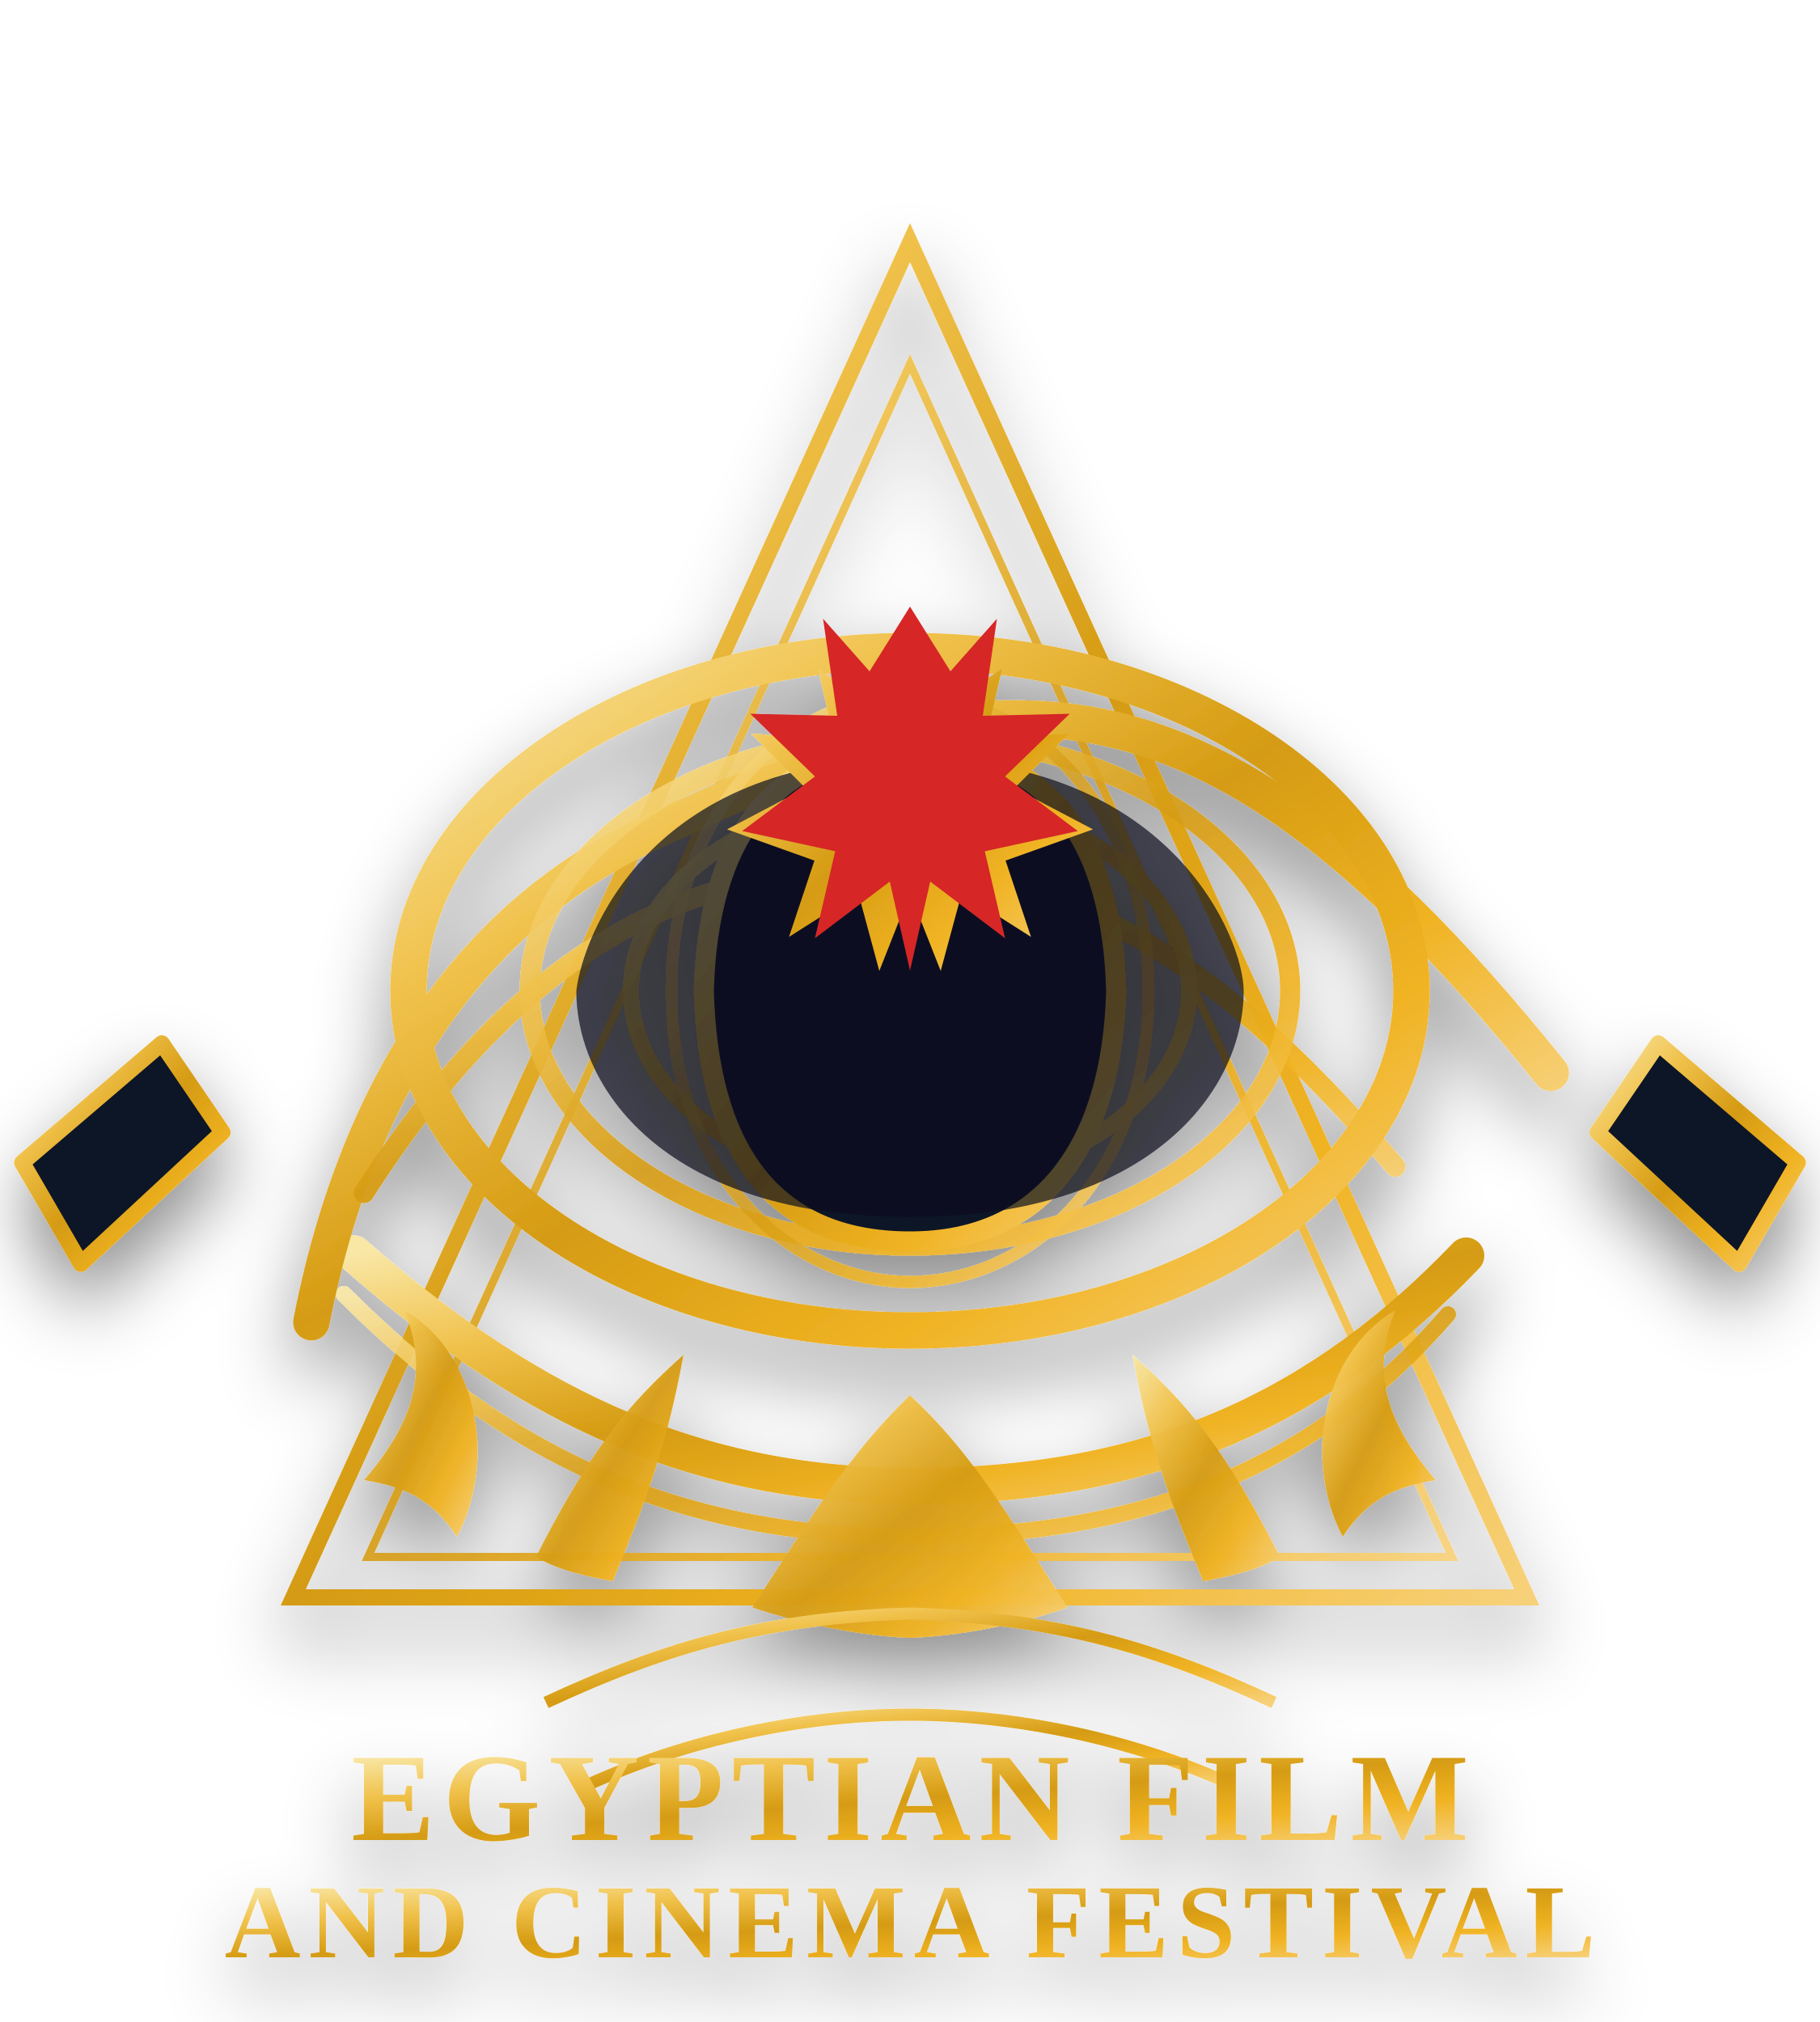
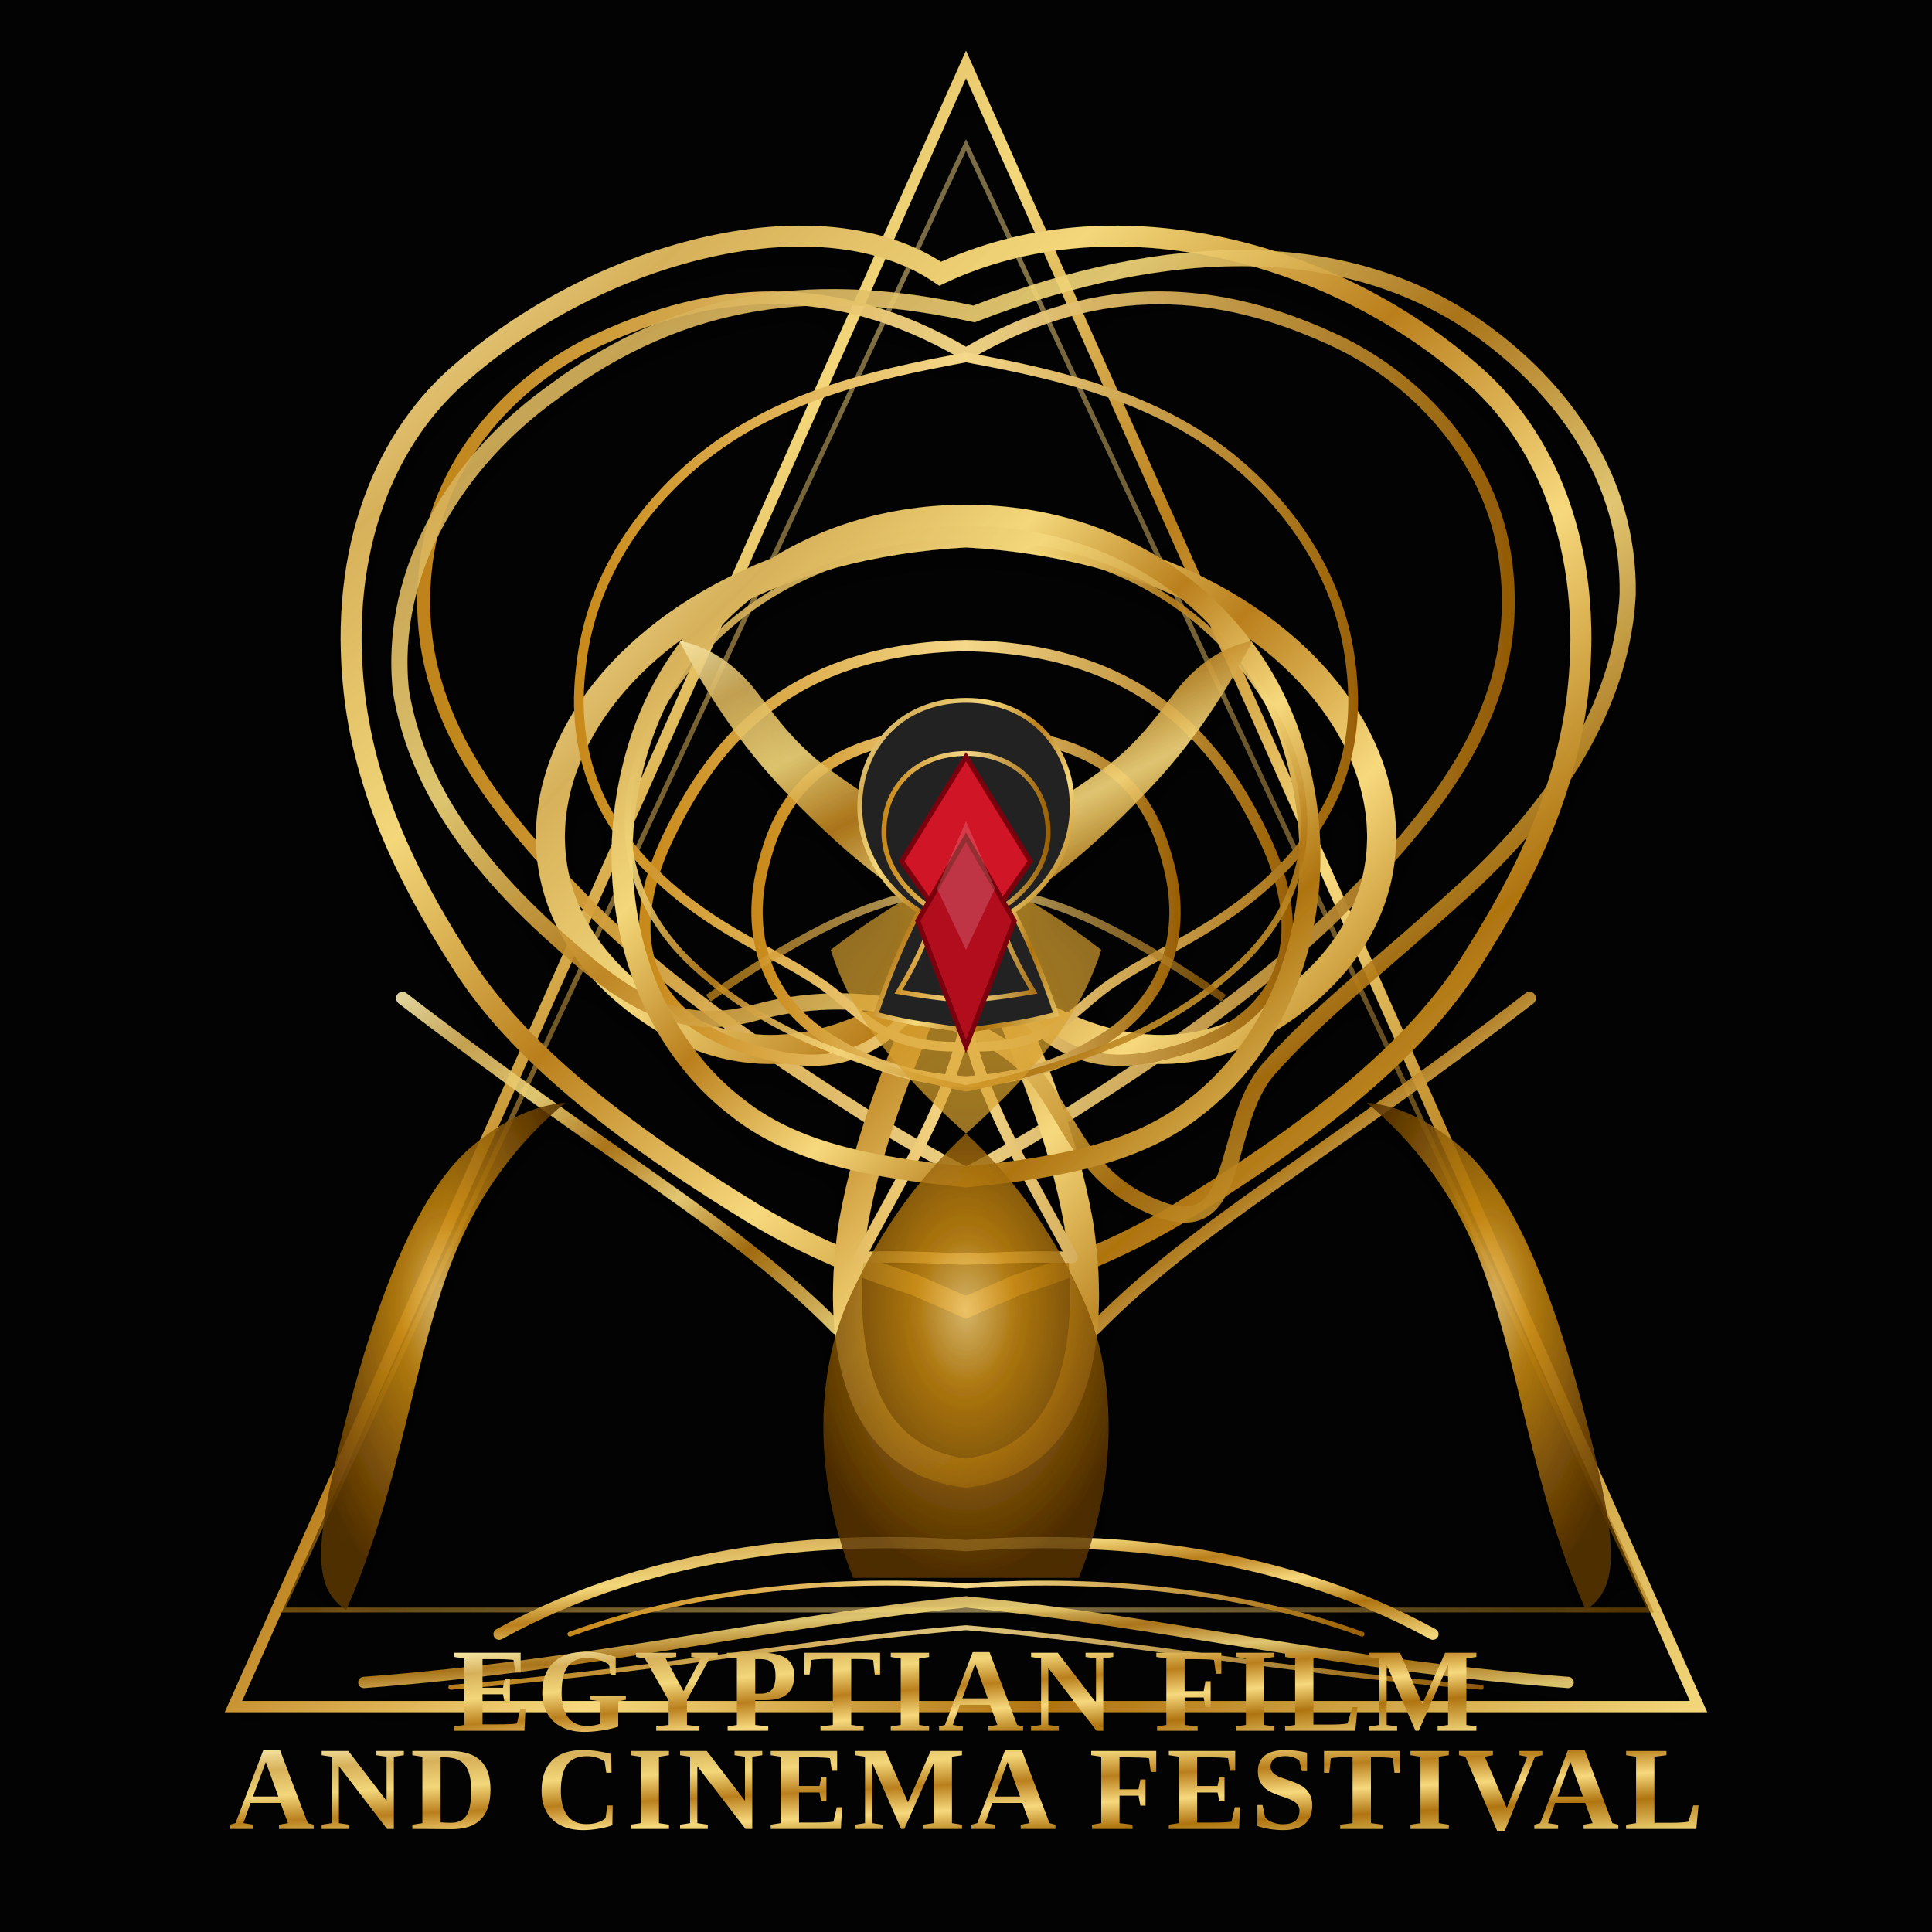
- <svg xmlns="http://www.w3.org/2000/svg" viewBox="0 0 900 1000" role="img" aria-label="EFCF Canada logo">
+ <svg xmlns="http://www.w3.org/2000/svg" viewBox="0 0 1200 1200" role="img" aria-label="Egyptian Film and Cinema Festival logo">
  <defs>
    <linearGradient id="gold" x1="0%" x2="100%" y1="0%" y2="100%">
-       <stop offset="0%" stop-color="#f9e7a6" />
-       <stop offset="25%" stop-color="#f0c14a" />
-       <stop offset="50%" stop-color="#d59b12" />
-       <stop offset="75%" stop-color="#f0b323" />
-       <stop offset="100%" stop-color="#f7d17a" />
+       <stop offset="0%" stop-color="#f7e7a8" />
+       <stop offset="14%" stop-color="#d7b15a" />
+       <stop offset="30%" stop-color="#f3d77a" />
+       <stop offset="46%" stop-color="#ba7f1d" />
+       <stop offset="62%" stop-color="#f7d97d" />
+       <stop offset="78%" stop-color="#af7410" />
+       <stop offset="100%" stop-color="#f1d578" />
    </linearGradient>
-     <linearGradient id="goldDeep" x1="0%" x2="0%" y1="0%" y2="100%">
-       <stop offset="0%" stop-color="#ffe8a0" />
-       <stop offset="100%" stop-color="#b67c0e" />
+     <linearGradient id="goldSoft" x1="0%" x2="100%" y1="0%" y2="0%">
+       <stop offset="0%" stop-color="#c8891a" />
+       <stop offset="50%" stop-color="#f5d88a" />
+       <stop offset="100%" stop-color="#9a6106" />
    </linearGradient>
-     <filter id="shadow" x="-30%" y="-30%" width="160%" height="160%">
-       <feDropShadow dx="0" dy="18" stdDeviation="18" flood-color="#000000" flood-opacity="0.45" />
+     <radialGradient id="leafGlow" cx="50%" cy="40%" r="60%">
+       <stop offset="0%" stop-color="#f6cf77" />
+       <stop offset="30%" stop-color="#c78912" />
+       <stop offset="100%" stop-color="#5a3400" />
+     </radialGradient>
+     <filter id="shadow" x="-15%" y="-15%" width="130%" height="130%">
+       <feDropShadow dx="0" dy="8" stdDeviation="10" flood-color="#000000" flood-opacity="0.5" />
    </filter>
  </defs>
-   <g transform="translate(0 0)" filter="url(#shadow)">
-     <path d="M145 790 L450 120 L755 790 Z" fill="none" stroke="url(#gold)" stroke-width="8" />
-     <path d="M182 770 L450 180 L718 770 Z" fill="none" stroke="url(#gold)" stroke-width="4" opacity="0.9" />
-     <path d="M175 620 C255 690, 337 735, 452 735 C573 735, 655 694, 725 621" fill="none" stroke="url(#gold)" stroke-width="18" stroke-linecap="round" />
-     <path d="M170 640 C250 720, 335 760, 452 760 C570 760, 653 723, 716 650" fill="none" stroke="url(#gold)" stroke-width="8" stroke-linecap="round" opacity="0.9" />
-     <path d="M130 600 C180 470, 260 410, 340 390 C420 370, 465 355, 522 366 C610 380, 678 445, 755 585" fill="none" stroke="url(#gold)" stroke-width="18" stroke-linecap="round" transform="rotate(-10 450 490)" />
-     <path d="M180 590 C260 465, 344 430, 430 430 C521 430, 595 465, 690 577" fill="none" stroke="url(#gold)" stroke-width="10" stroke-linecap="round" opacity="0.95" />
-     <g transform="translate(0 20)">
-       <ellipse cx="450" cy="470" rx="248" ry="168" fill="none" stroke="url(#gold)" stroke-width="18" />
-       <ellipse cx="450" cy="470" rx="188" ry="126" fill="none" stroke="url(#gold)" stroke-width="10" opacity="0.9" />
-       <ellipse cx="450" cy="470" rx="138" ry="96" fill="none" stroke="url(#gold)" stroke-width="8" opacity="0.9" />
-       <path d="M348 470 C350 397, 380 350, 450 350 C520 350, 550 397, 552 470 C550 545, 517 594, 450 594 C380 594, 350 546, 348 470 Z" fill="#0c1427" stroke="url(#gold)" stroke-width="10" />
-       <path d="M332 470 C332 381, 390 324, 450 324 C510 324, 568 381, 568 470 C568 560, 511 614, 450 614 C390 614, 332 560, 332 470 Z" fill="none" stroke="url(#gold)" stroke-width="6" opacity="0.8" />
-       <path d="M450 355 C320 355, 288 444, 285 470 C285 520, 331 582, 450 582 C568 582, 615 520, 615 470 C615 445, 580 355, 450 355 Z" fill="#0b1020" opacity="0.7" />
-       <g fill="none" stroke="url(#gold)" stroke-width="5" opacity="0.9">
-         <path d="M150 470 H750" />
-         <path d="M210 352 H690" />
-         <path d="M230 586 H670" />
-       </g>
-       <path d="M220 467 H680" stroke="url(#gold)" stroke-width="5" opacity="0.75" />
-       <g fill="url(#gold)" stroke="url(#gold)" stroke-width="2">
-         <path d="M450 292 L464 332 L494 313 L486 347 L526 344 L500 370 L538 390 L496 405 L508 441 L475 420 L465 457 L450 419 L435 457 L425 420 L392 441 L404 405 L362 390 L400 370 L374 344 L414 347 L406 313 L436 332 Z" />
-       </g>
-       <path d="M450 280 L470 312 L493 286 L486 334 L529 333 L497 364 L533 391 L487 401 L497 444 L460 416 L450 460 L440 416 L403 444 L413 401 L367 391 L403 364 L371 333 L414 334 L407 286 L430 312 Z" fill="#d62828" />
-       <g fill="#0c1427" stroke="url(#gold)" stroke-width="8" stroke-linejoin="round">
-         <path d="M889 555 L820 496 L790 540 L860 605 Z" />
-         <path d="M11 555 L80 496 L110 540 L40 605 Z" />
+   <rect width="1200" height="1200" fill="#020302" />
+   <g filter="url(#shadow)">
+     <path d="M600 40 L145 1060 H1055 Z" fill="none" stroke="url(#gold)" stroke-width="7" stroke-linejoin="miter" />
+     <path d="M600 90 L175 1000 H1025 Z" fill="none" opacity="0.48" stroke="url(#goldSoft)" stroke-width="3" />
+     <path d="M584 170 C690 120, 825 155, 912 230 C960 270, 990 340, 980 430 C972 500, 940 556, 912 600 C879 651, 820 700, 730 755 C698 774, 664 788, 632 798 L600 812 L568 798 C536 788, 502 774, 470 755 C380 700, 321 651, 288 600 C260 556, 228 500, 220 430 C210 340, 240 270, 288 230 C375 155, 510 120, 584 170 Z" fill="none" stroke="url(#gold)" stroke-width="13" />
+     <path d="M600 220 C685 170, 760 180, 826 210 C882 235, 930 288, 936 356 C944 440, 894 502, 839 558 C803 596, 744 641, 673 686 C644 705, 617 720, 600 729 C583 720, 556 705, 527 686 C456 641, 397 596, 361 558 C306 502, 256 440, 264 356 C270 288, 318 235, 374 210 C440 180, 515 170, 600 220 Z" fill="none" stroke="url(#goldSoft)" stroke-width="8" opacity="0.95" />
+     <path d="M600 331 C360 344, 266 540, 410 631 C471 670, 532 648, 577 616 C560 660, 540 704, 530 760 C520 825, 527 906, 600 915 C673 906, 680 825, 670 760 C660 704, 640 660, 623 616 C668 648, 729 670, 790 631 C934 540, 840 344, 600 331 Z" fill="none" stroke="url(#gold)" stroke-width="18" stroke-linecap="round" />
+     <path d="M600 401 C492 403, 444 459, 415 520 C386 580, 398 635, 474 654 C521 667, 551 652, 581 610 C593 596, 607 592, 600 634 C590 685, 560 731, 534 781 C568 780, 590 782, 600 782 C610 782, 632 780, 666 781 C640 731, 610 685, 600 634 C593 592, 607 596, 619 610 C649 652, 679 667, 726 654 C802 635, 814 580, 785 520 C756 459, 708 403, 600 401 Z" fill="none" stroke="url(#goldSoft)" stroke-width="7" stroke-linejoin="round" />
+     <g>
+       <path d="M605 195 C726 148, 836 147, 917 203 C970 240, 1012 297, 1011 369 C1008 430, 974 494, 909 553 C855 602, 820 628, 788 664 C758 698, 772 771, 720 751 C664 730, 664 681, 628 654 C593 628, 530 612, 469 629 C418 643, 385 618, 343 580 C291 533, 258 484, 249 429 C241 352, 286 285, 343 244 C426 182, 509 174, 605 195 Z" fill="none" stroke="url(#gold)" stroke-width="10" opacity="0.9" />
+       <path d="M600 222 C540 233, 482 247, 435 285 C397 316, 367 360, 361 413 C354 468, 372 514, 418 553 C451 581, 484 593, 510 611 C535 628, 546 652, 600 650 C654 652, 665 628, 690 611 C716 593, 749 581, 782 553 C828 514, 846 468, 839 413 C833 360, 803 316, 765 285 C718 247, 660 233, 600 222 Z" fill="none" stroke="url(#goldSoft)" stroke-width="6" />
+     </g>
+     <g>
+       <path d="M600 320 C496 320, 415 385, 393 477 C373 558, 399 643, 458 688 C492 715, 538 725, 600 731 C662 725, 708 715, 742 688 C801 643, 827 558, 807 477 C785 385, 704 320, 600 320 Z" fill="none" stroke="url(#gold)" stroke-width="13" />
+       <path d="M600 455 C521 455, 488 485, 475 534 C462 579, 475 623, 519 648 C545 664, 572 670, 600 672 C628 670, 655 664, 681 648 C725 623, 738 579, 725 534 C712 485, 679 455, 600 455 Z" fill="none" stroke="url(#goldSoft)" stroke-width="7" />
+       <path d="M600 337 C677 337, 743 369, 783 429 C819 483, 823 548, 771 598 C754 614, 731 631, 700 645 C673 657, 639 668, 600 676 C561 668, 527 657, 500 645 C469 631, 446 614, 429 598 C377 548, 381 483, 417 429 C457 369, 523 337, 600 337 Z" fill="none" stroke="url(#gold)" stroke-width="4" opacity="0.9" />
+     </g>
+     <g transform="translate(0 10)">
+       <path d="M516 580 C561 545, 598 530, 600 531 C602 530, 639 545, 684 580 C674 612, 652 648, 600 694 C548 648, 526 612, 516 580 Z" fill="#d89f2d" opacity="0.65" />
+       <path d="M600 569 C635 550, 667 529, 712 482 C740 453, 761 421, 778 388 C762 391, 744 401, 729 421 C715 440, 702 456, 682 470 C661 485, 630 505, 600 524 C570 505, 539 485, 518 470 C498 456, 485 440, 471 421 C456 401, 438 391, 422 388 C439 421, 460 453, 488 482 C533 529, 565 550, 600 569 Z" fill="url(#gold)" opacity="0.88" />
+     </g>
+     <g stroke="url(#gold)" stroke-width="8" stroke-linecap="round" fill="none" opacity="0.9">
+       <path d="M250 620 C380 720, 456 760, 520 825" />
+       <path d="M950 620 C820 720, 744 760, 680 825" />
+     </g>
+     <g>
+       <path d="M600 338 L600 570" stroke="url(#gold)" stroke-width="6" opacity="0.45" />
+       <path d="M440 620 C520 565, 560 553, 600 553 C640 553, 680 565, 760 620" stroke="url(#goldSoft)" stroke-width="5" fill="none" opacity="0.7" />
+     </g>
+     <g>
+       <path d="M600 435 C639 435, 666 463, 666 501 C666 527, 652 551, 629 566 C640 586, 650 612, 656 630 C636 635, 634 635, 600 640 C566 635, 564 635, 544 630 C550 612, 560 586, 571 566 C548 551, 534 527, 534 501 C534 463, 561 435, 600 435 Z" fill="#242424" stroke="url(#gold)" stroke-width="3" />
+       <path d="M600 468 C570 468, 549 488, 549 517 C549 538, 563 555, 581 566 C575 586, 566 603, 558 616 C587 621, 597 621, 600 621 C603 621, 613 621, 642 616 C634 603, 625 586, 619 566 C637 555, 651 538, 651 517 C651 488, 630 468, 600 468 Z" fill="none" stroke="url(#goldSoft)" stroke-width="3" />
+       <g>
+         <path d="M600 484 L624 535 L600 620 L576 535 Z" fill="#be0a1f" stroke="#7a0208" stroke-width="3" />
+         <path d="M600 470 L640 535 L600 592 L560 535 Z" fill="#d01325" stroke="#7a0208" stroke-width="3" />
+         <path d="M600 520 L630 572 L600 650 L570 572 Z" fill="#b20c1f" stroke="#7a0208" stroke-width="3" />
+         <path d="M600 510 L618 552 L600 590 L582 552 Z" fill="#f5d7d8" opacity="0.2" />
      </g>
    </g>
-     <g fill="url(#gold)" opacity="0.95">
-       <path d="M180 732 C205 703, 212 678, 200 648 C236 669, 246 722, 226 760 C213 740, 198 735, 180 732 Z" />
-       <path d="M710 732 C685 703, 678 678, 690 648 C654 669, 644 722, 664 760 C677 740, 692 735, 710 732 Z" />
-       <path d="M265 770 C292 717, 310 695, 338 670 C330 714, 320 741, 303 782 C287 779, 275 776, 265 770 Z" />
-       <path d="M633 770 C606 717, 588 695, 560 670 C568 714, 578 741, 595 782 C611 779, 623 776, 633 770 Z" />
-       <path d="M372 795 C403 747, 421 718, 450 690 C480 718, 497 747, 528 795 C505 803, 476 809, 450 810 C425 809, 396 803, 372 795 Z" />
+     <g>
+       <path d="M310 1015 C410 960, 520 954, 600 960 C680 954, 790 960, 890 1015" fill="none" stroke="url(#gold)" stroke-width="7" stroke-linecap="round" />
+       <path d="M354 1015 C436 985, 528 980, 600 985 C672 980, 764 985, 846 1015" fill="none" stroke="url(#goldSoft)" stroke-width="3" stroke-linecap="round" />
    </g>
-     <g fill="#0c1427" stroke="url(#gold)" stroke-width="6">
-       <path d="M270 842 C330 814, 380 800, 450 798 C520 800, 570 814, 630 842" fill="none" />
-       <path d="M290 883 C340 860, 398 848, 450 848 C502 848, 560 860, 610 883" fill="none" />
+     <g transform="translate(0 0)">
+       <path d="M215 1000 C250 921, 256 845, 282 780 C298 740, 323 708, 351 685 C335 686, 314 694, 292 713 C260 741, 235 802, 214 885 C195 960, 194 986, 215 1000 Z" fill="url(#leafGlow)" opacity="0.85" />
+       <path d="M985 1000 C950 921, 944 845, 918 780 C902 740, 877 708, 849 685 C865 686, 886 694, 908 713 C940 741, 965 802, 986 885 C1005 960, 1006 986, 985 1000 Z" fill="url(#leafGlow)" opacity="0.85" />
+       <path d="M530 980 C508 926, 503 858, 529 803 C546 767, 568 734, 600 704 C632 734, 654 767, 671 803 C697 858, 692 926, 670 980 Z" fill="url(#leafGlow)" opacity="0.82" />
    </g>
-     <g fill="url(#gold)" font-family="Georgia, 'Times New Roman', serif" font-weight="700" letter-spacing="4">
-       <text x="450" y="910" text-anchor="middle" font-size="62">EGYPTIAN FILM</text>
-       <text x="450" y="968" text-anchor="middle" font-size="52">AND CINEMA FESTIVAL</text>
+     <g>
+       <path d="M226 1045 C370 1034, 480 1007, 600 995 C720 1007, 830 1034, 974 1045" fill="none" stroke="url(#gold)" stroke-width="7" stroke-linecap="round" opacity="0.9" />
+       <path d="M280 1048 C405 1038, 502 1019, 600 1011 C698 1019, 795 1038, 920 1048" fill="none" stroke="url(#goldSoft)" stroke-width="3" stroke-linecap="round" opacity="0.9" />
    </g>
  </g>
+   <g transform="translate(0 0)" text-anchor="middle">
+     <text x="600" y="1075" font-size="74" letter-spacing="3" fill="url(#gold)" font-family="Georgia, 'Times New Roman', serif" font-weight="700">EGYPTIAN FILM</text>
+     <text x="600" y="1136" font-size="74" letter-spacing="3" fill="url(#gold)" font-family="Georgia, 'Times New Roman', serif" font-weight="700">AND CINEMA FESTIVAL</text>
+   </g>
</svg>
